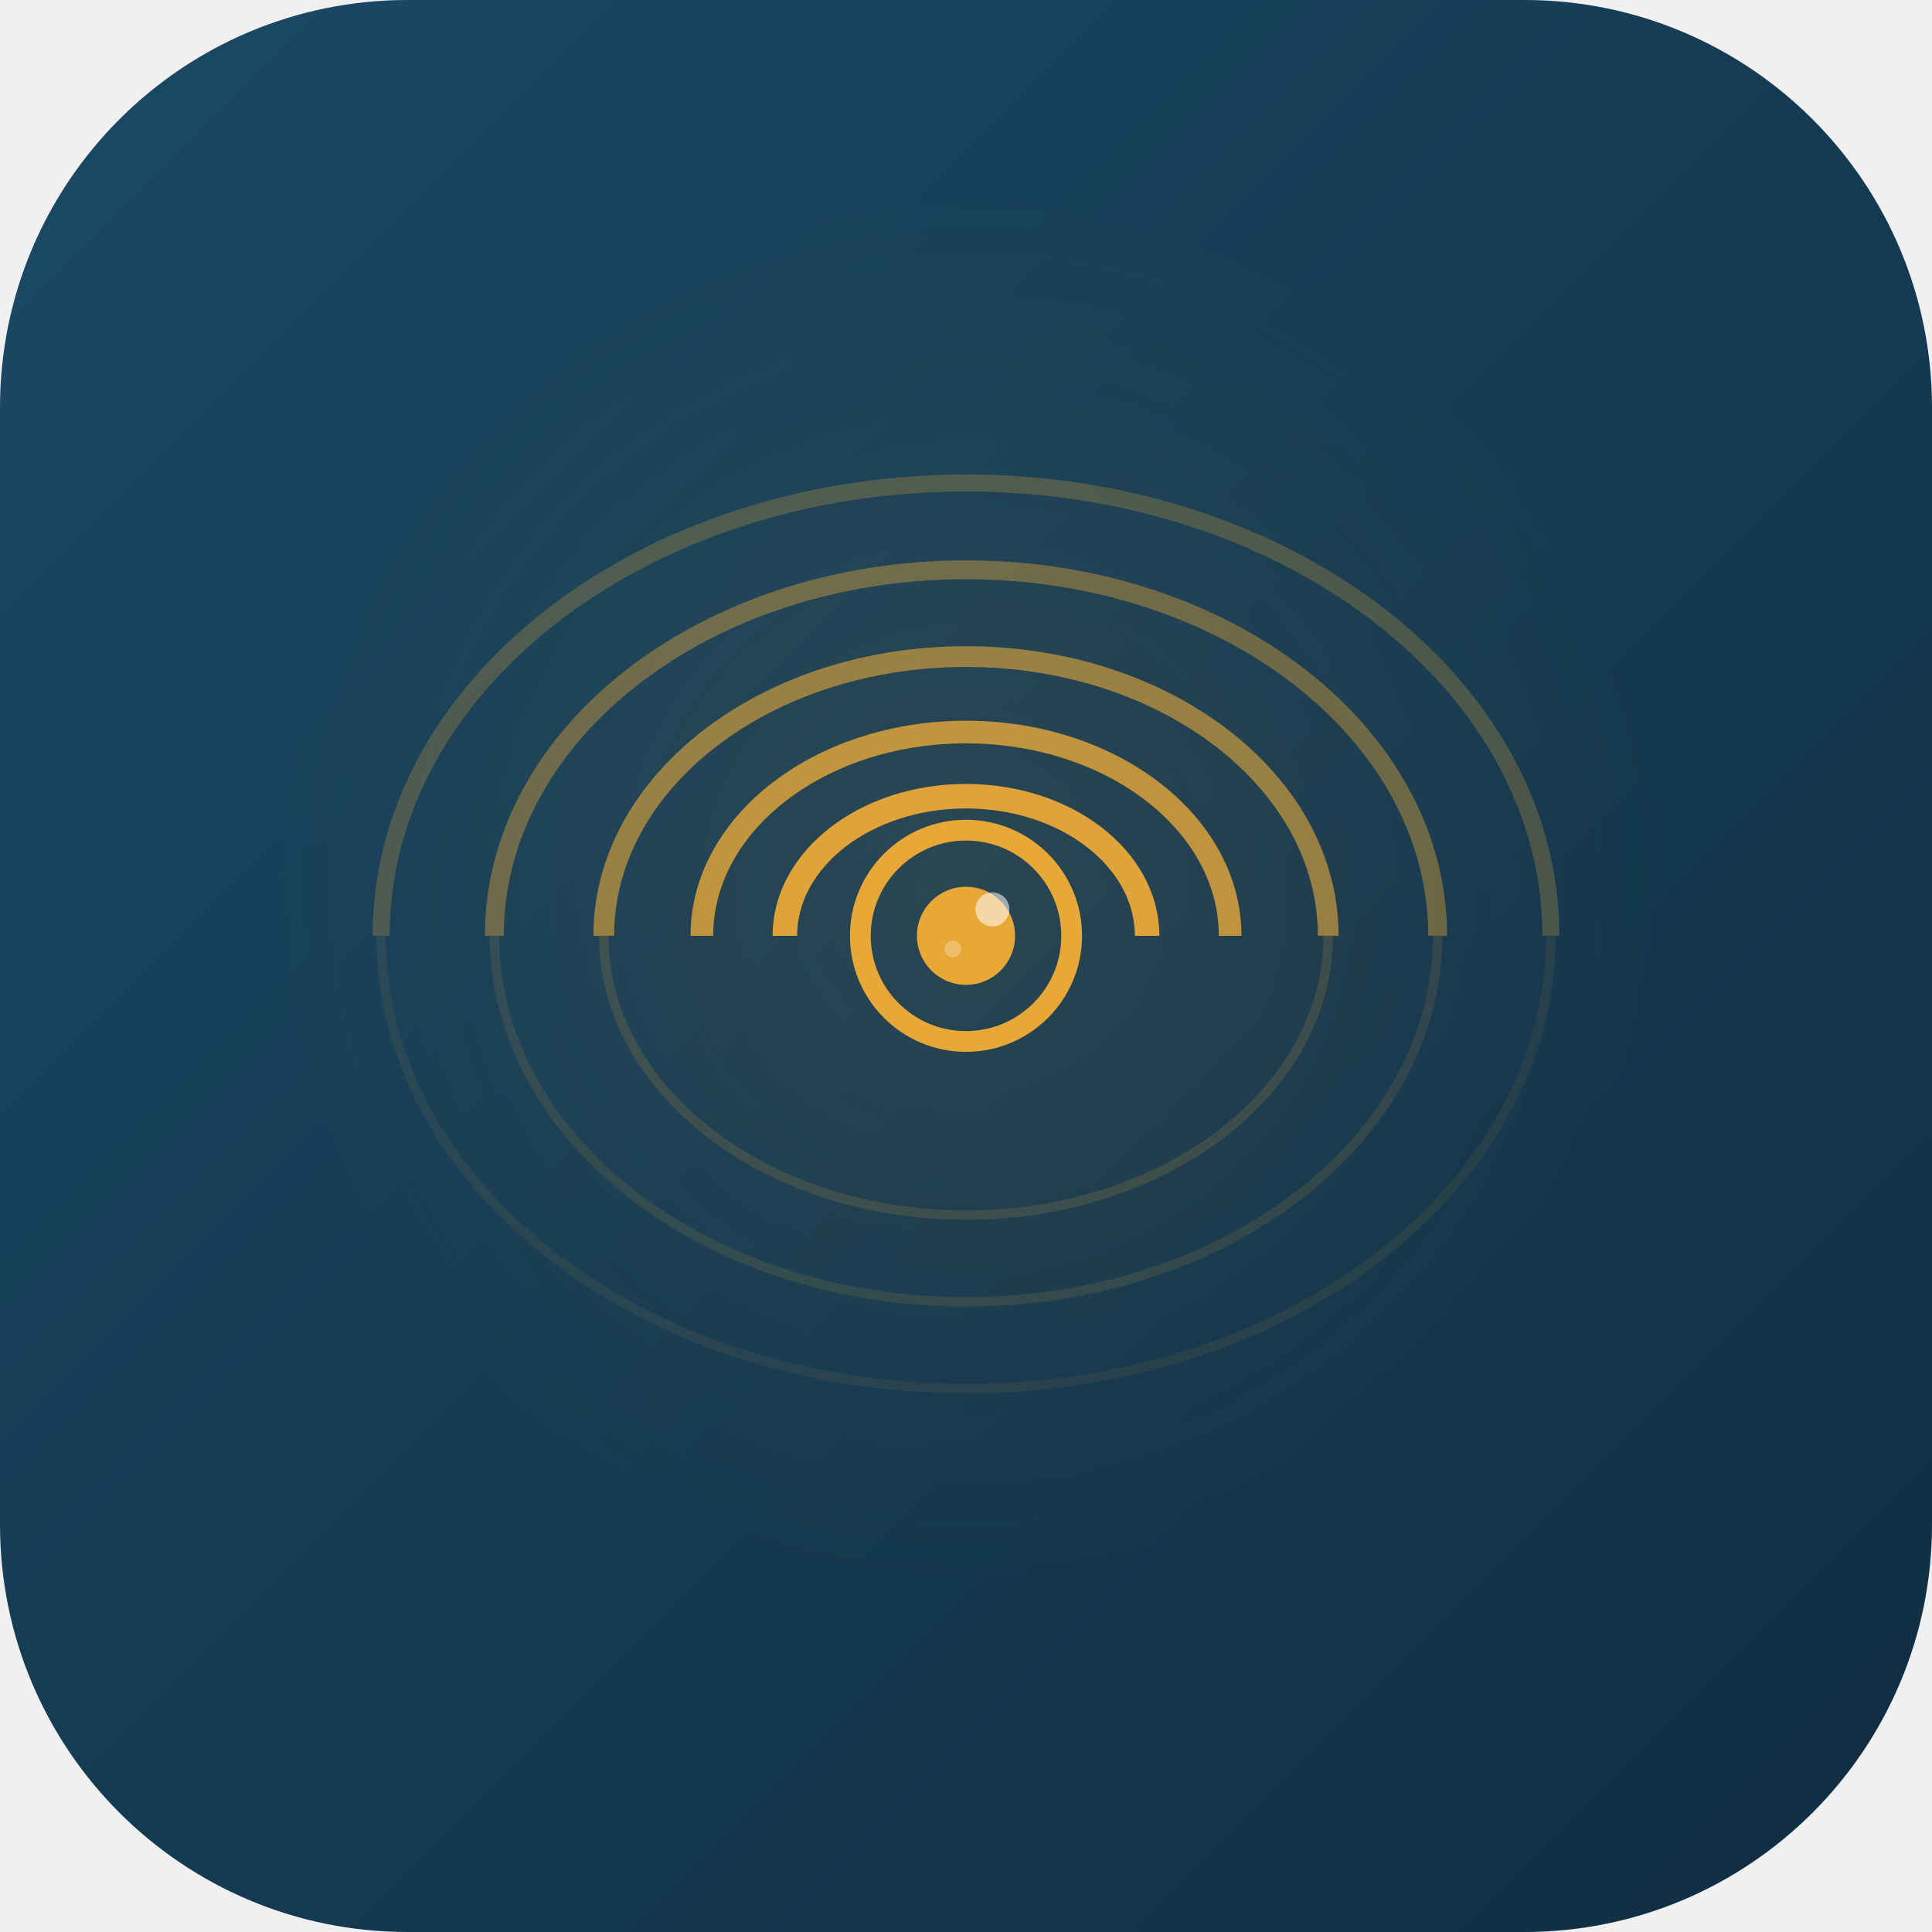
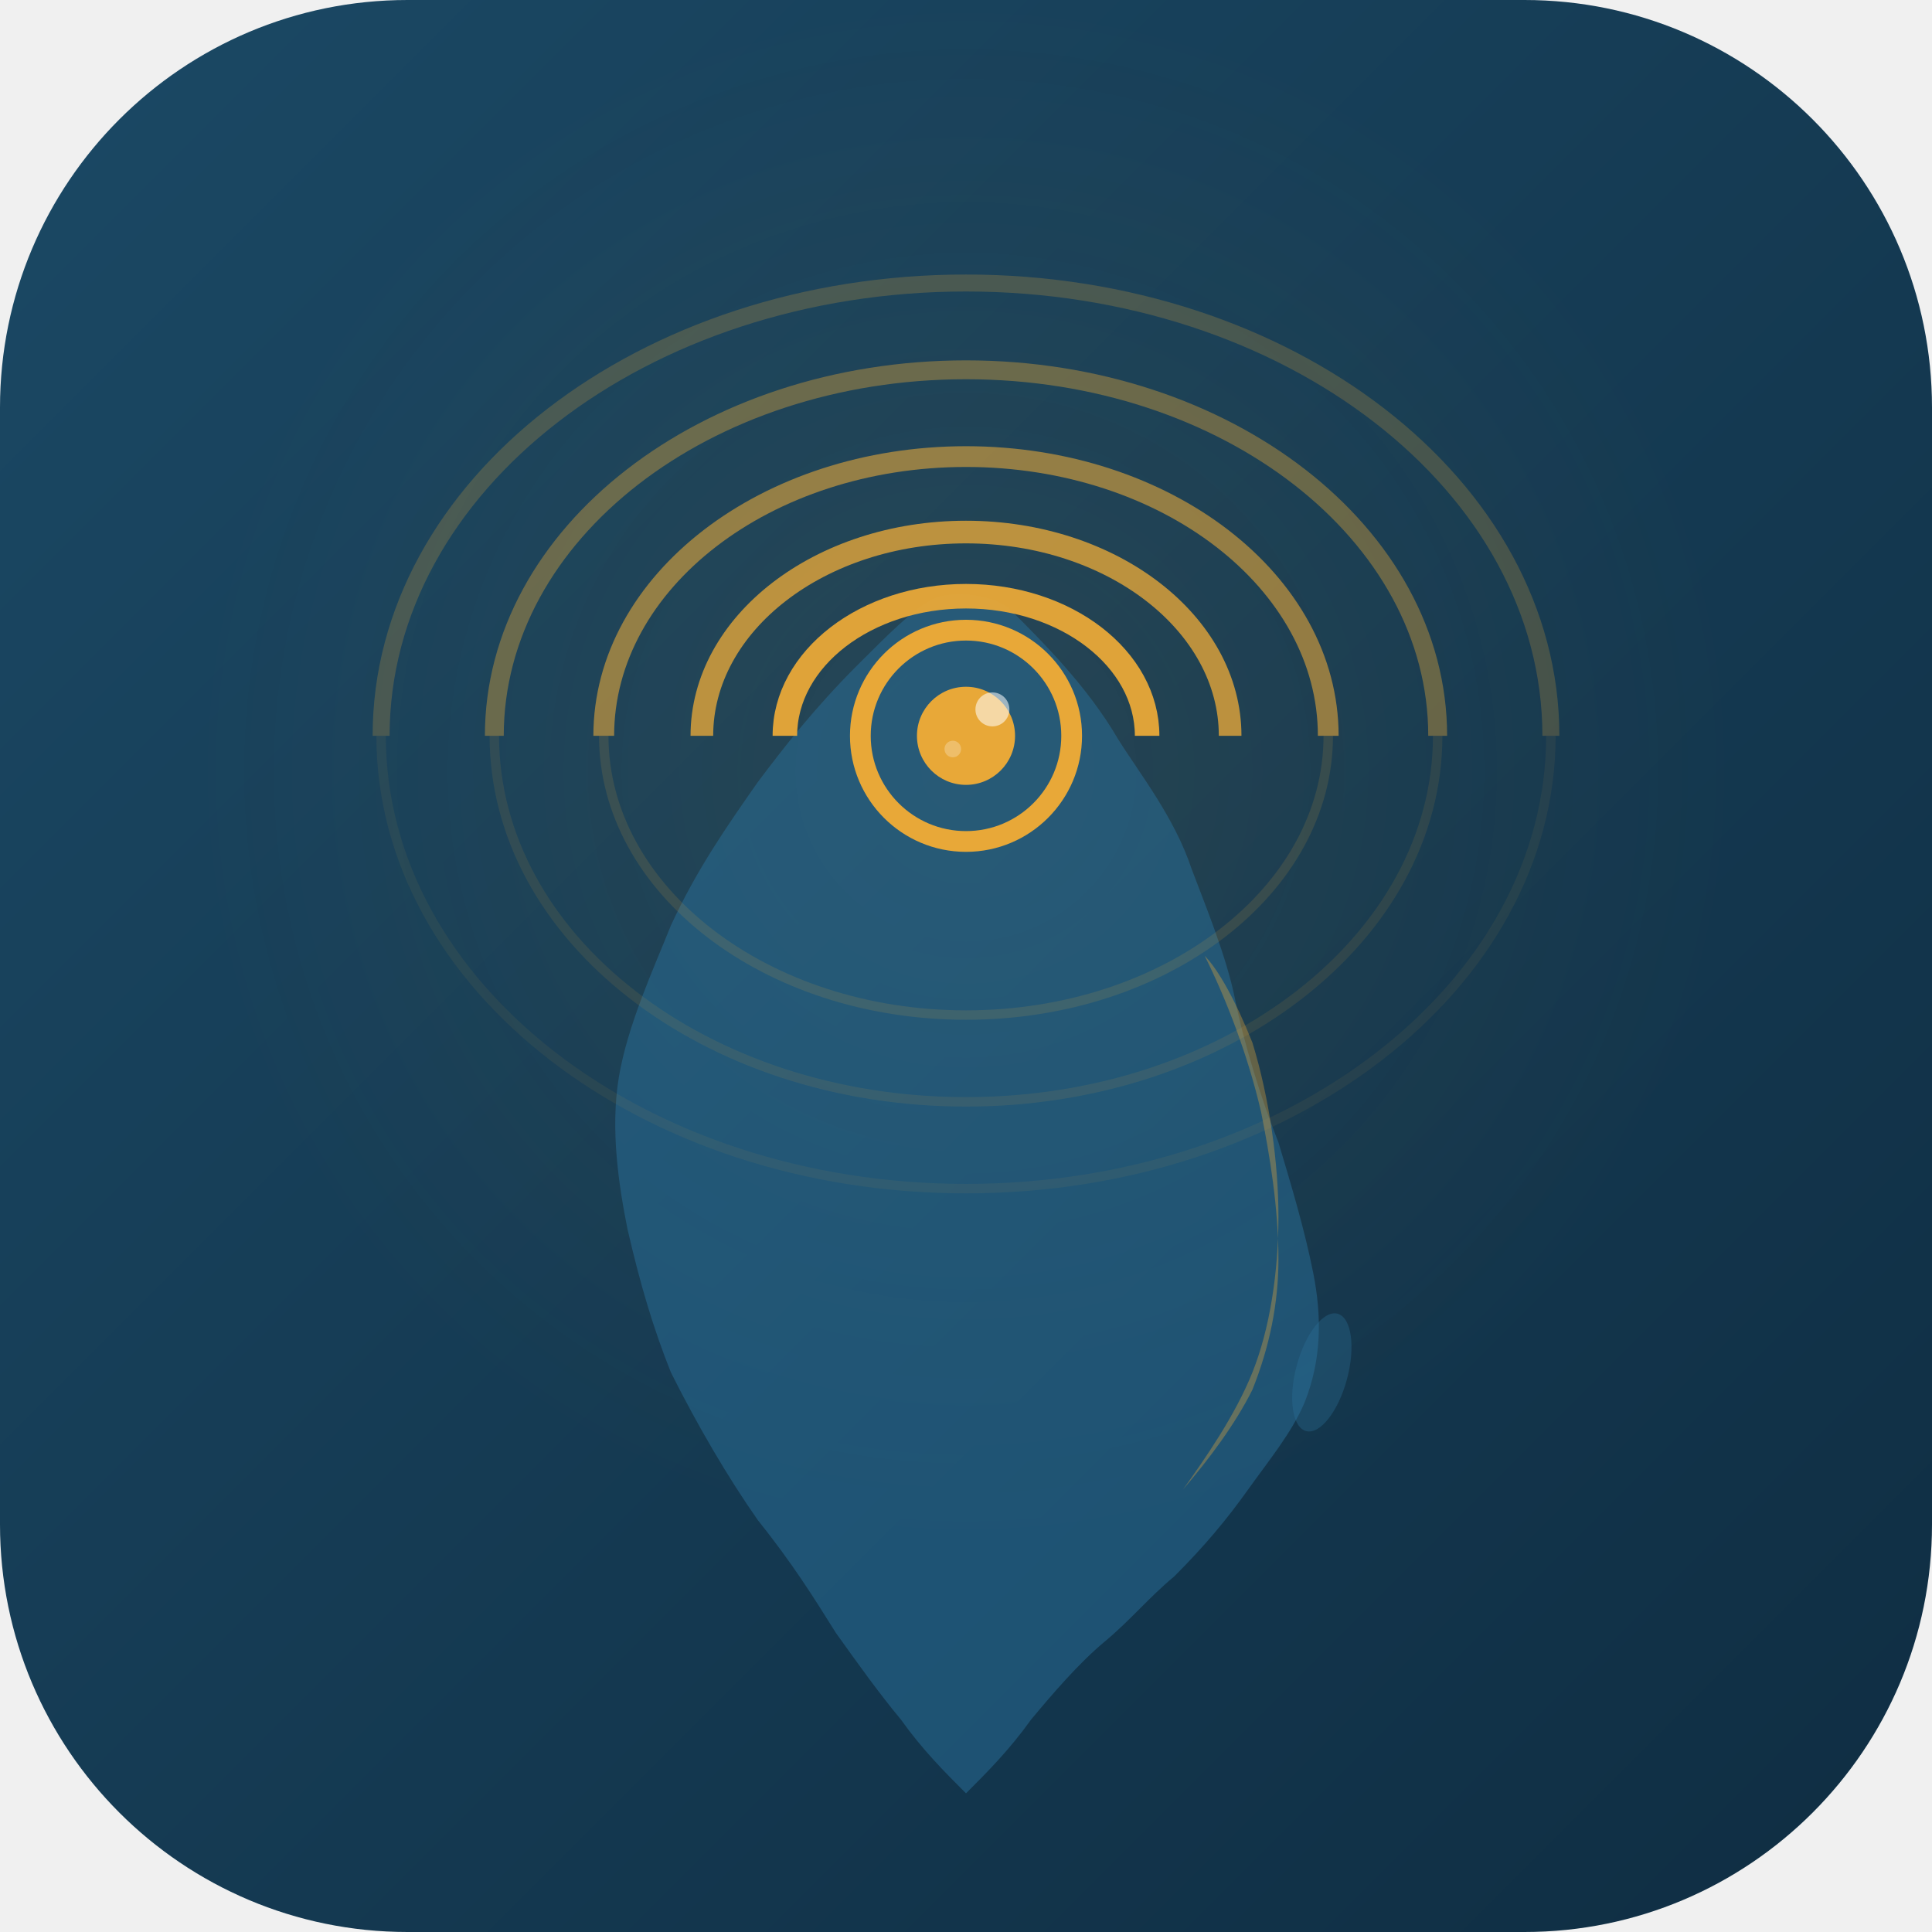
<svg xmlns="http://www.w3.org/2000/svg" viewBox="0 0 512 512" width="512" height="512">
  <defs>
    <linearGradient id="bgGrad" x1="0%" y1="0%" x2="100%" y2="100%">
      <stop offset="0%" stop-color="#1B4965" />
      <stop offset="100%" stop-color="#0F2D42" />
    </linearGradient>
-     <radialGradient id="glow" cx="50%" cy="46%" r="36%">
-       <stop offset="0%" stop-color="#E8A838" stop-opacity="0.1" />
+     <radialGradient id="glow" cx="50%" cy="40%" r="40%">
+       <stop offset="0%" stop-color="#E8A838" stop-opacity="0.08" />
      <stop offset="100%" stop-color="#E8A838" stop-opacity="0" />
    </radialGradient>
+     <clipPath id="roundSquare">
+       <rect width="512" height="512" rx="108" ry="108" />
+     </clipPath>
  </defs>
  <rect width="512" height="512" rx="108" ry="108" fill="url(#bgGrad)" />
  <rect width="512" height="512" rx="108" ry="108" fill="url(#glow)" />
-   <g transform="translate(256, 248)">
-     <path d="M-155,0 A155,120 0 0 1 155,0" fill="none" stroke="#E8A838" stroke-width="4.5" opacity="0.25" />
-     <path d="M-125,0 A125,97 0 0 1 125,0" fill="none" stroke="#E8A838" stroke-width="5" opacity="0.4" />
-     <path d="M-96,0 A96,74 0 0 1 96,0" fill="none" stroke="#E8A838" stroke-width="5.5" opacity="0.6" />
-     <path d="M-70,0 A70,54 0 0 1 70,0" fill="none" stroke="#E8A838" stroke-width="6" opacity="0.8" />
-     <path d="M-48,0 A48,37 0 0 1 48,0" fill="none" stroke="#E8A838" stroke-width="6.5" opacity="0.95" />
-     <circle cx="0" cy="0" r="28" fill="none" stroke="#E8A838" stroke-width="5.5" />
-     <circle cx="0" cy="0" r="13" fill="#E8A838" />
-     <circle cx="7" cy="-7" r="4.5" fill="#FFFFFF" opacity="0.55" />
-     <circle cx="-3.5" cy="3.5" r="2.2" fill="#FFFFFF" opacity="0.25" />
-     <path d="M-155,0 A155,120 0 0 0 155,0" fill="none" stroke="#E8A838" stroke-width="2.5" opacity="0.08" />
-     <path d="M-125,0 A125,97 0 0 0 125,0" fill="none" stroke="#E8A838" stroke-width="2.5" opacity="0.12" />
-     <path d="M-96,0 A96,74 0 0 0 96,0" fill="none" stroke="#E8A838" stroke-width="2.5" opacity="0.15" />
+   <g clip-path="url(#roundSquare)">
+     <g transform="translate(256, 320) scale(1.15)">
+       <path d="         M-8,-140         C-5,-142 5,-142 10,-138         C18,-130 28,-120 35,-108         C40,-100 48,-90 52,-78         C55,-70 60,-58 62,-48         C64,-38 68,-25 72,-15         C75,-5 78,5 80,15         C82,25 82,35 78,45         C75,52 70,58 65,65         C60,72 55,78 48,85         C42,90 38,95 32,100         C26,105 20,112 15,118         C10,125 5,130 0,135         C-5,130 -10,125 -15,118         C-20,112 -25,105 -30,98         C-35,90 -40,82 -48,72         C-55,62 -62,50 -68,38         C-72,28 -75,18 -78,5         C-80,-5 -82,-18 -80,-30         C-78,-42 -72,-55 -68,-65         C-62,-78 -55,-88 -48,-98         C-42,-106 -35,-115 -25,-125         C-18,-132 -12,-138 -8,-140         Z       " fill="#2A6F99" opacity="0.5" />
+       <path d="         M55,-58         C60,-48 65,-35 68,-22         C70,-12 72,0 72,12         C72,22 70,32 66,42         C62,50 56,58 50,65         C55,58 62,48 66,38         C70,28 72,15 72,2         C72,-10 70,-25 66,-38         C62,-48 58,-55 55,-58         Z       " fill="#E8A838" opacity="0.35" />
+       <ellipse cx="82" cy="38" rx="6" ry="14" fill="#2A6F99" opacity="0.35" transform="rotate(15, 82, 38)" />
+     </g>
+     <g transform="translate(256, 195)">
+       <path d="M-155,0 A155,120 0 0 1 155,0" fill="none" stroke="#E8A838" stroke-width="4.5" opacity="0.22" />
+       <path d="M-125,0 A125,97 0 0 1 125,0" fill="none" stroke="#E8A838" stroke-width="5" opacity="0.38" />
+       <path d="M-96,0 A96,74 0 0 1 96,0" fill="none" stroke="#E8A838" stroke-width="5.5" opacity="0.58" />
+       <path d="M-70,0 A70,54 0 0 1 70,0" fill="none" stroke="#E8A838" stroke-width="6" opacity="0.78" />
+       <path d="M-48,0 A48,37 0 0 1 48,0" fill="none" stroke="#E8A838" stroke-width="6.5" opacity="0.95" />
+       <circle cx="0" cy="0" r="28" fill="none" stroke="#E8A838" stroke-width="5.5" />
+       <circle cx="0" cy="0" r="13" fill="#E8A838" />
+       <circle cx="7" cy="-7" r="4.5" fill="#FFFFFF" opacity="0.55" />
+       <circle cx="-3.5" cy="3.5" r="2.2" fill="#FFFFFF" opacity="0.25" />
+       <path d="M-155,0 A155,120 0 0 0 155,0" fill="none" stroke="#E8A838" stroke-width="2.5" opacity="0.07" />
+       <path d="M-125,0 A125,97 0 0 0 125,0" fill="none" stroke="#E8A838" stroke-width="2.5" opacity="0.1" />
+       <path d="M-96,0 A96,74 0 0 0 96,0" fill="none" stroke="#E8A838" stroke-width="2.5" opacity="0.13" />
+     </g>
  </g>
</svg>
